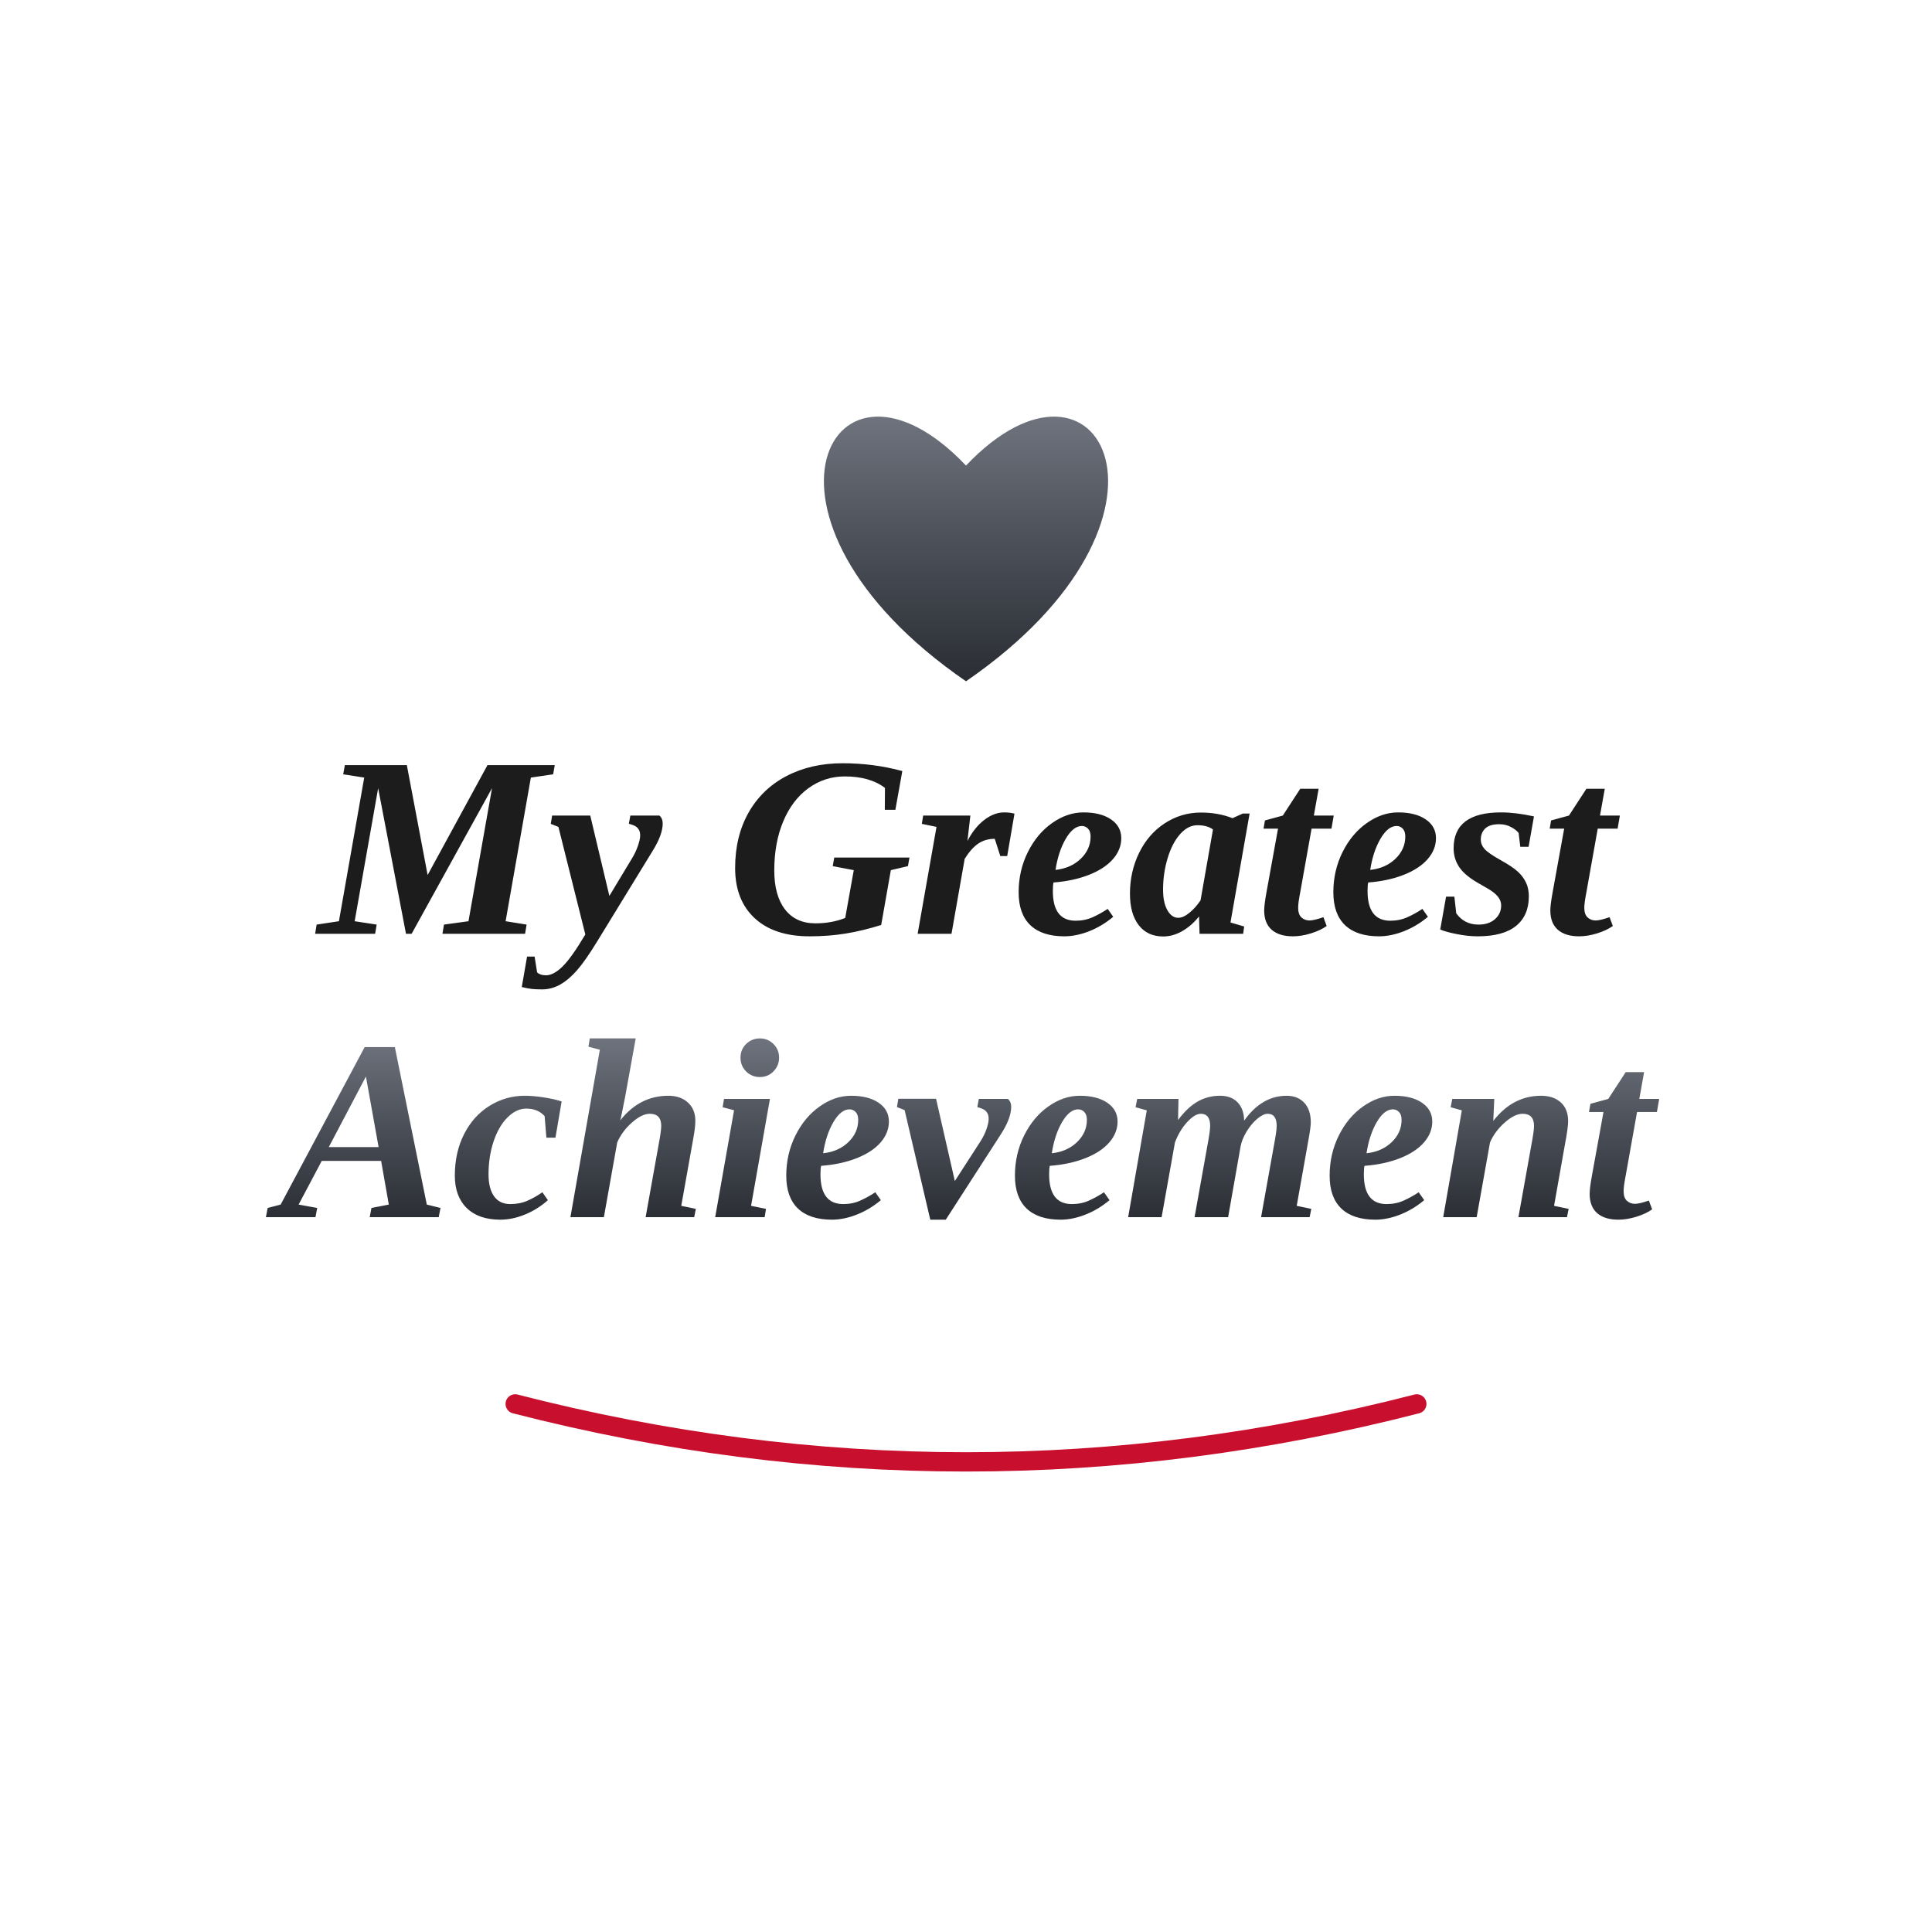
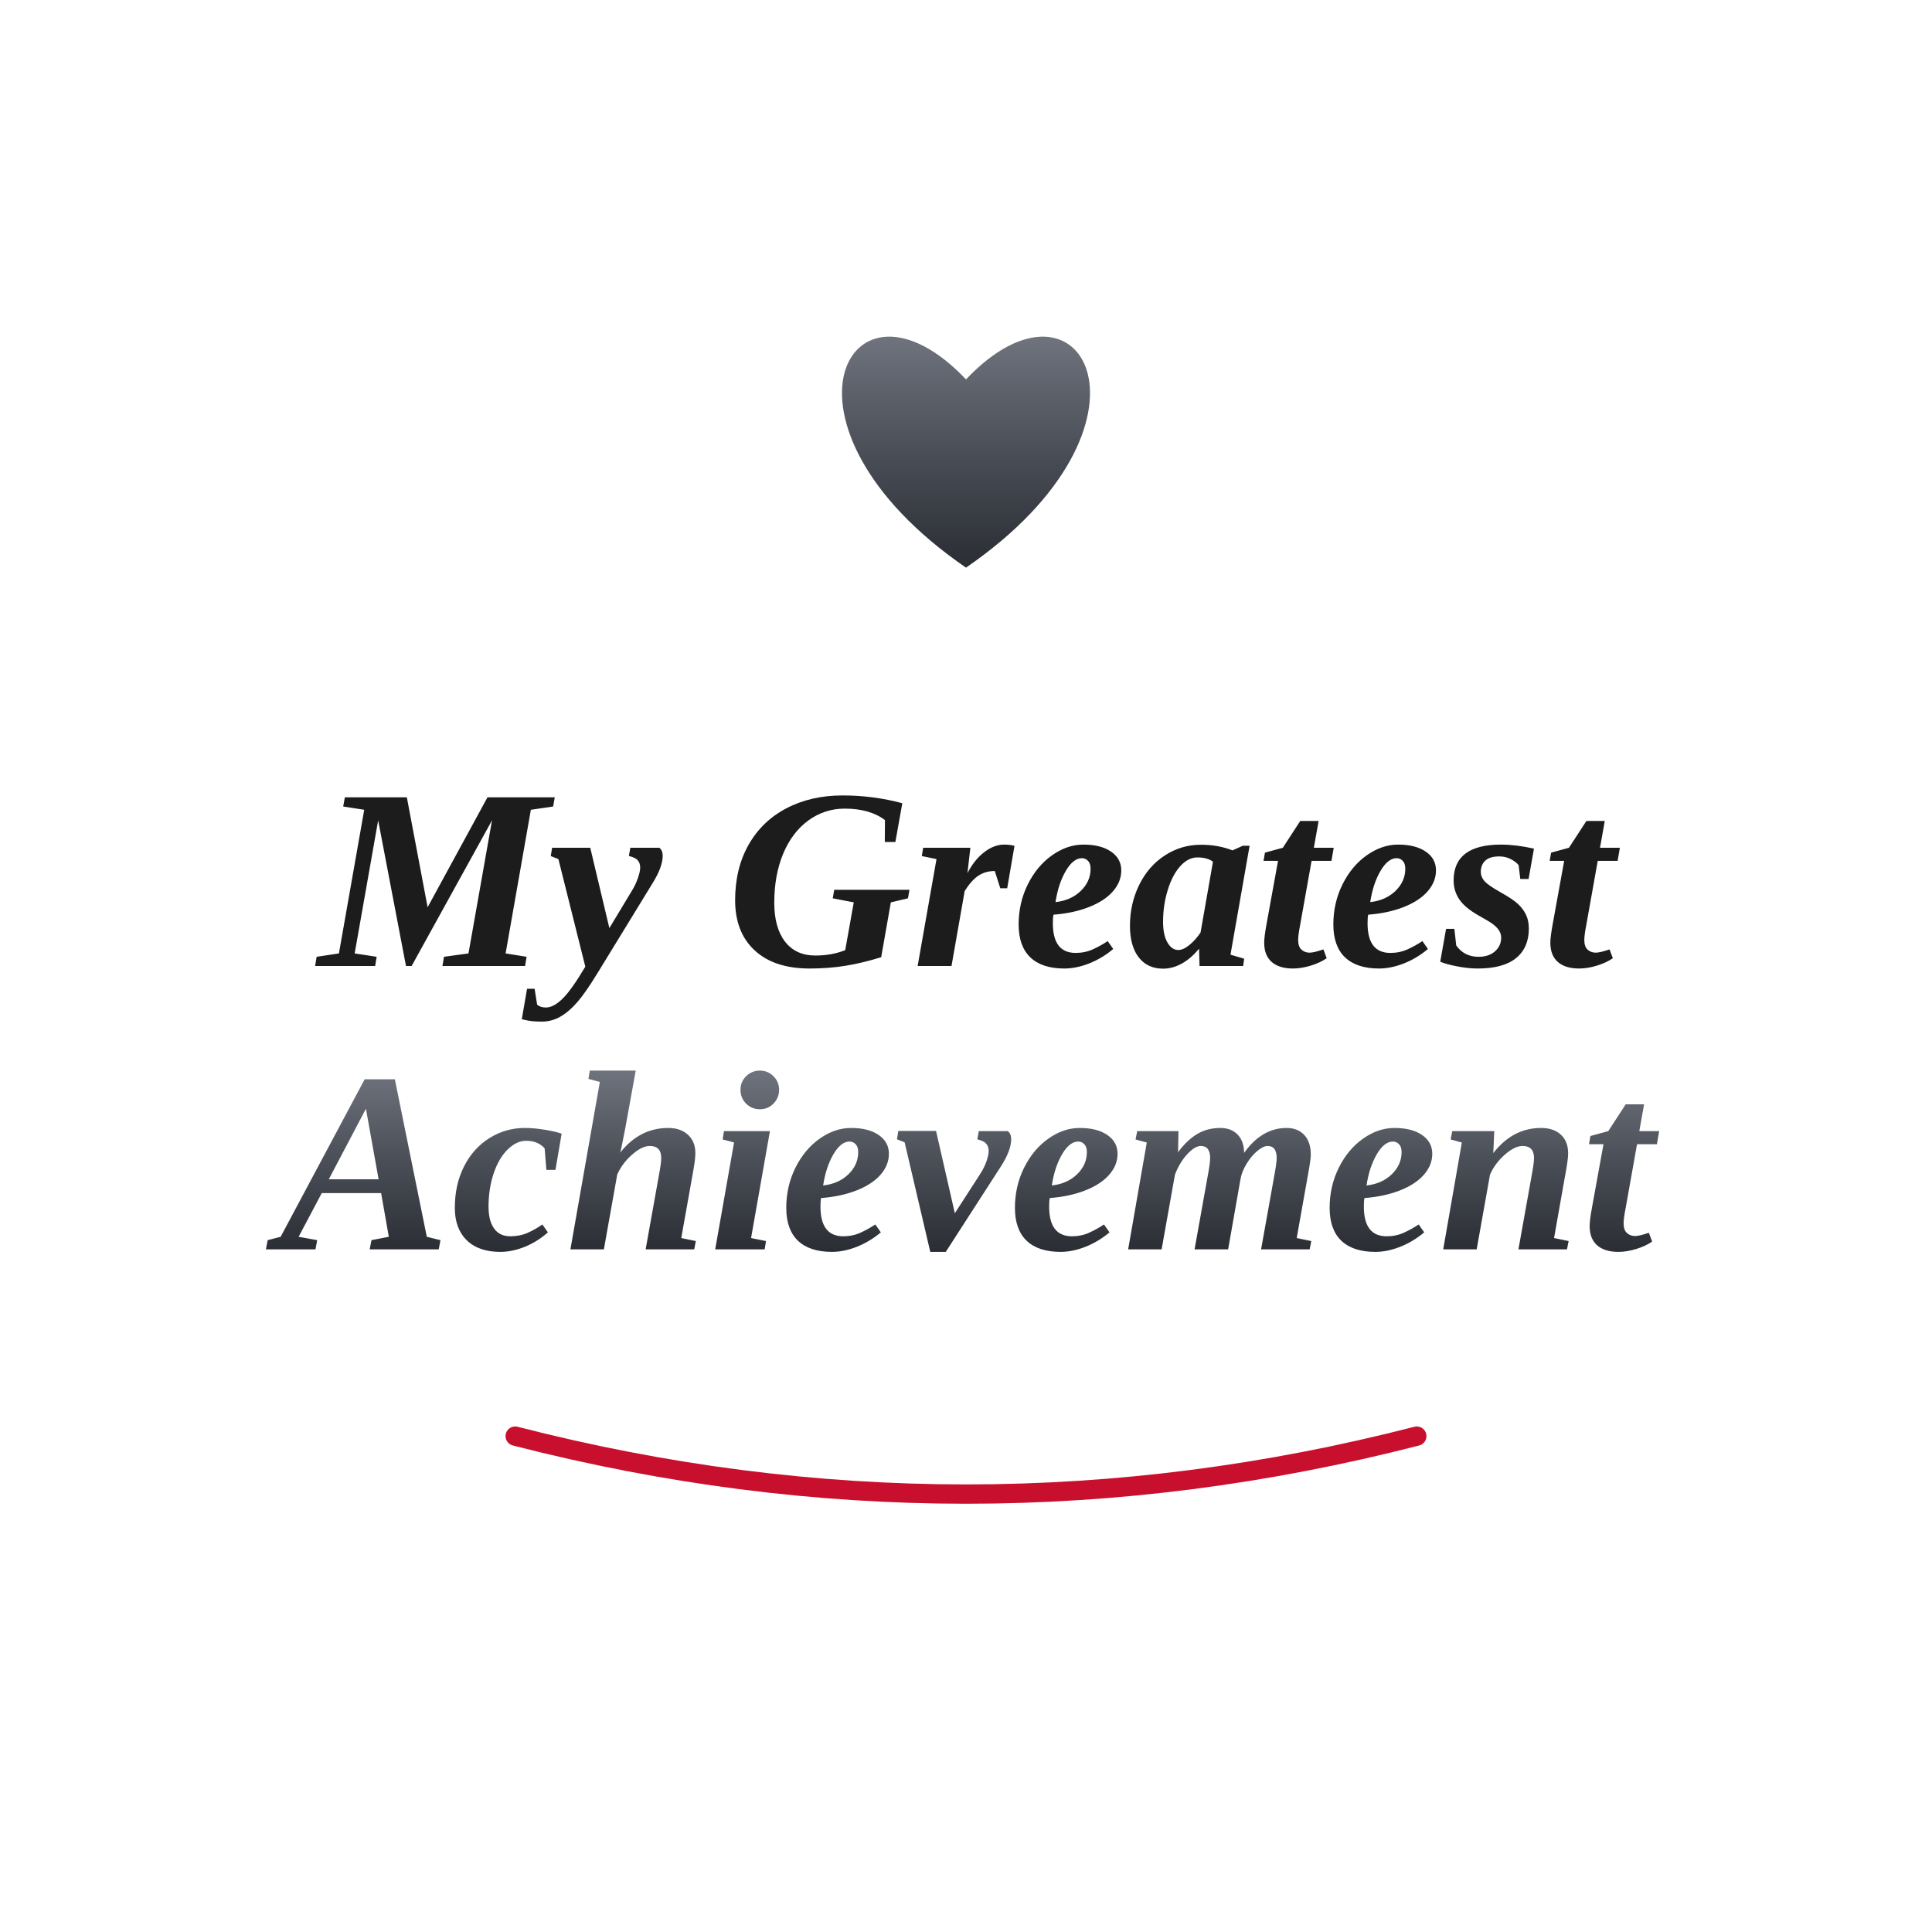
<svg xmlns="http://www.w3.org/2000/svg" width="600" height="600" viewBox="0 0 600 600">
  <defs>
    <linearGradient id="gold" x1="0" y1="0" x2="0" y2="1">
      <stop offset="0" stop-color="#FFE9A3" />
      <stop offset="0.45" stop-color="#E2B44C" />
      <stop offset="1" stop-color="#A9781F" />
    </linearGradient>
    <linearGradient id="silver" x1="0" y1="0" x2="0" y2="1">
      <stop offset="0" stop-color="#FFFFFF" />
      <stop offset="0.5" stop-color="#C9CCD3" />
      <stop offset="1" stop-color="#8B8F99" />
    </linearGradient>
    <linearGradient id="goldDark" x1="0" y1="0" x2="0" y2="1">
      <stop offset="0" stop-color="#C08A1E" />
      <stop offset="0.5" stop-color="#8F6410" />
      <stop offset="1" stop-color="#5E3F06" />
    </linearGradient>
    <linearGradient id="silverDark" x1="0" y1="0" x2="0" y2="1">
      <stop offset="0" stop-color="#6E737D" />
      <stop offset="0.5" stop-color="#4A4E57" />
      <stop offset="1" stop-color="#2A2D33" />
    </linearGradient>
  </defs>
-   <path d="M300 211.58 C 226.08 160.76, 258.42 100.7, 300 144.59     C 341.58 100.7, 373.92 160.76, 300 211.58 Z" fill="url(#silverDark)" />
-   <text x="300" y="290" text-anchor="middle" font-family="Georgia, 'Times New Roman', serif" font-style="italic" font-weight="bold" font-size="80" fill="#1C1C1C">My Greatest</text>
-   <text x="300" y="378" text-anchor="middle" font-family="Georgia, 'Times New Roman', serif" font-style="italic" font-weight="bold" font-size="80" fill="url(#silverDark)">Achievement</text>
-   <path d="M160 436 Q300 472 440 436" fill="none" stroke="#C8102E" stroke-width="6" stroke-linecap="round" />
+   <path d="M300 176.288 C 235.488 131.936, 263.712 79.52, 300 117.824     C 336.288 79.52, 364.512 131.936, 300 176.288 Z" fill="url(#silverDark)" />
+   <text x="300" y="300" text-anchor="middle" font-family="Georgia, 'Times New Roman', serif" font-style="italic" font-weight="bold" font-size="80" fill="#1C1C1C">My Greatest</text>
+   <text x="300" y="388" text-anchor="middle" font-family="Georgia, 'Times New Roman', serif" font-style="italic" font-weight="bold" font-size="80" fill="url(#silverDark)">Achievement</text>
+   <path d="M160 446 Q300 482 440 446" fill="none" stroke="#C8102E" stroke-width="6" stroke-linecap="round" />
</svg>
